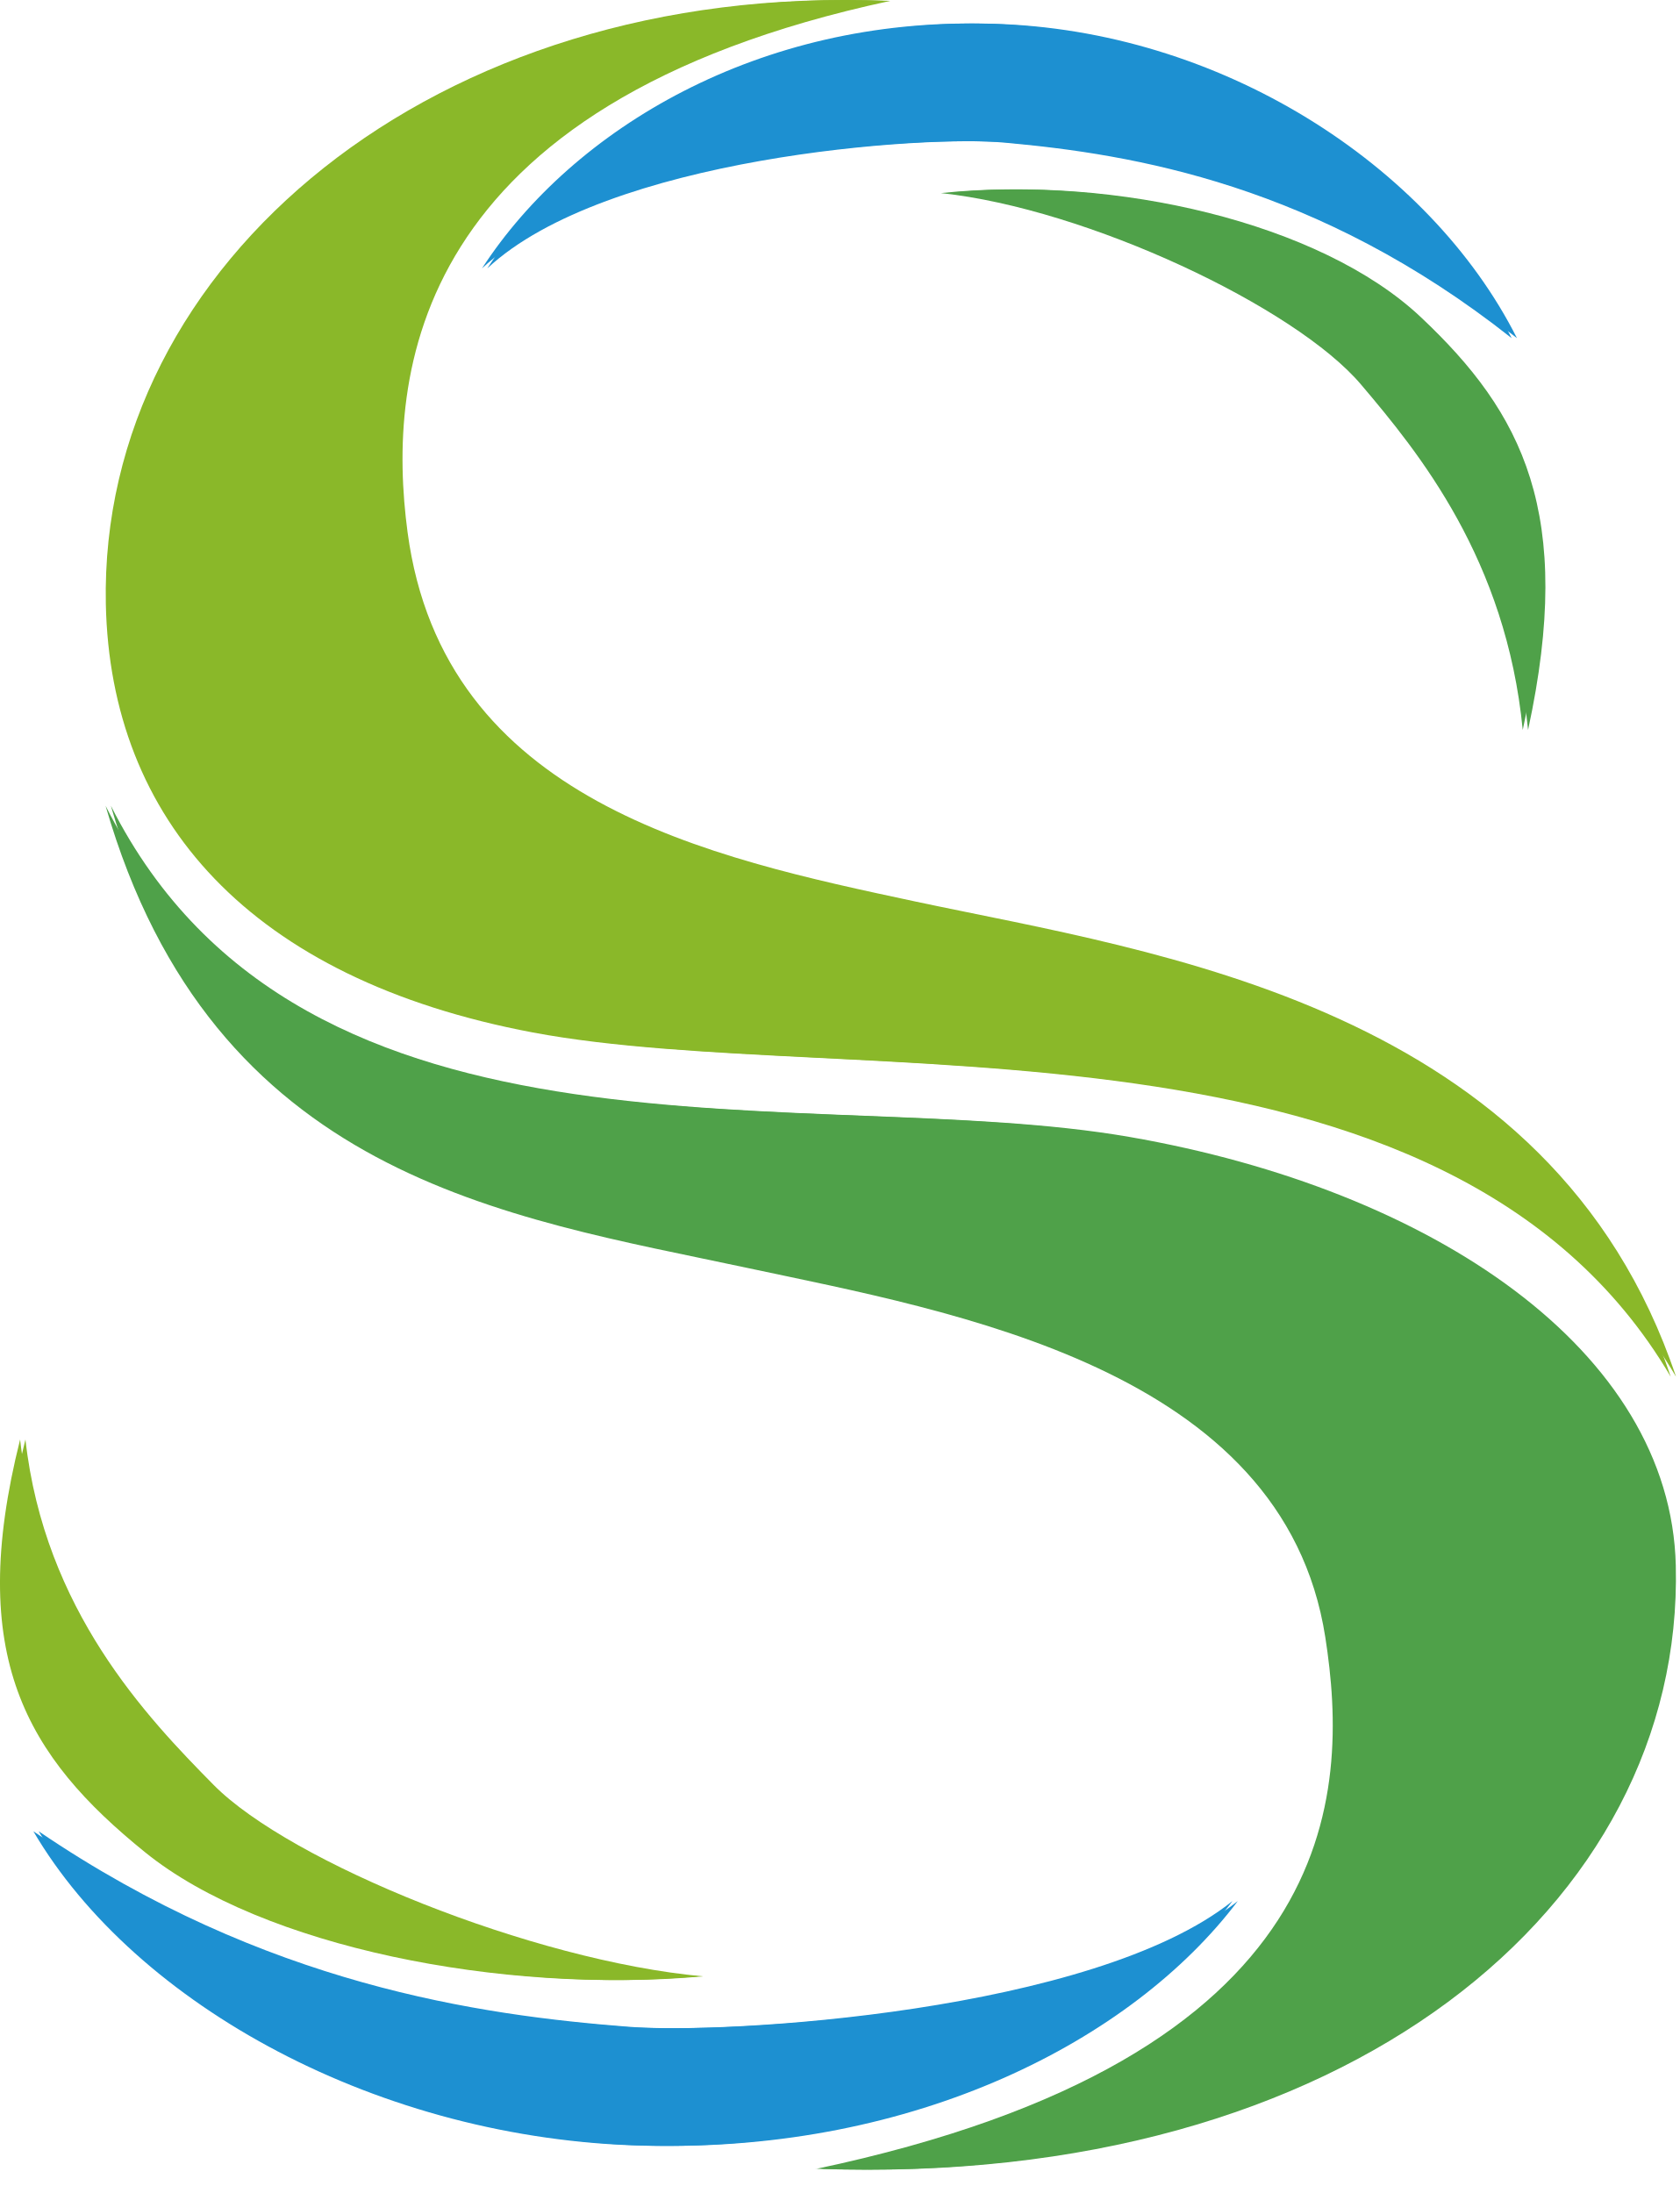
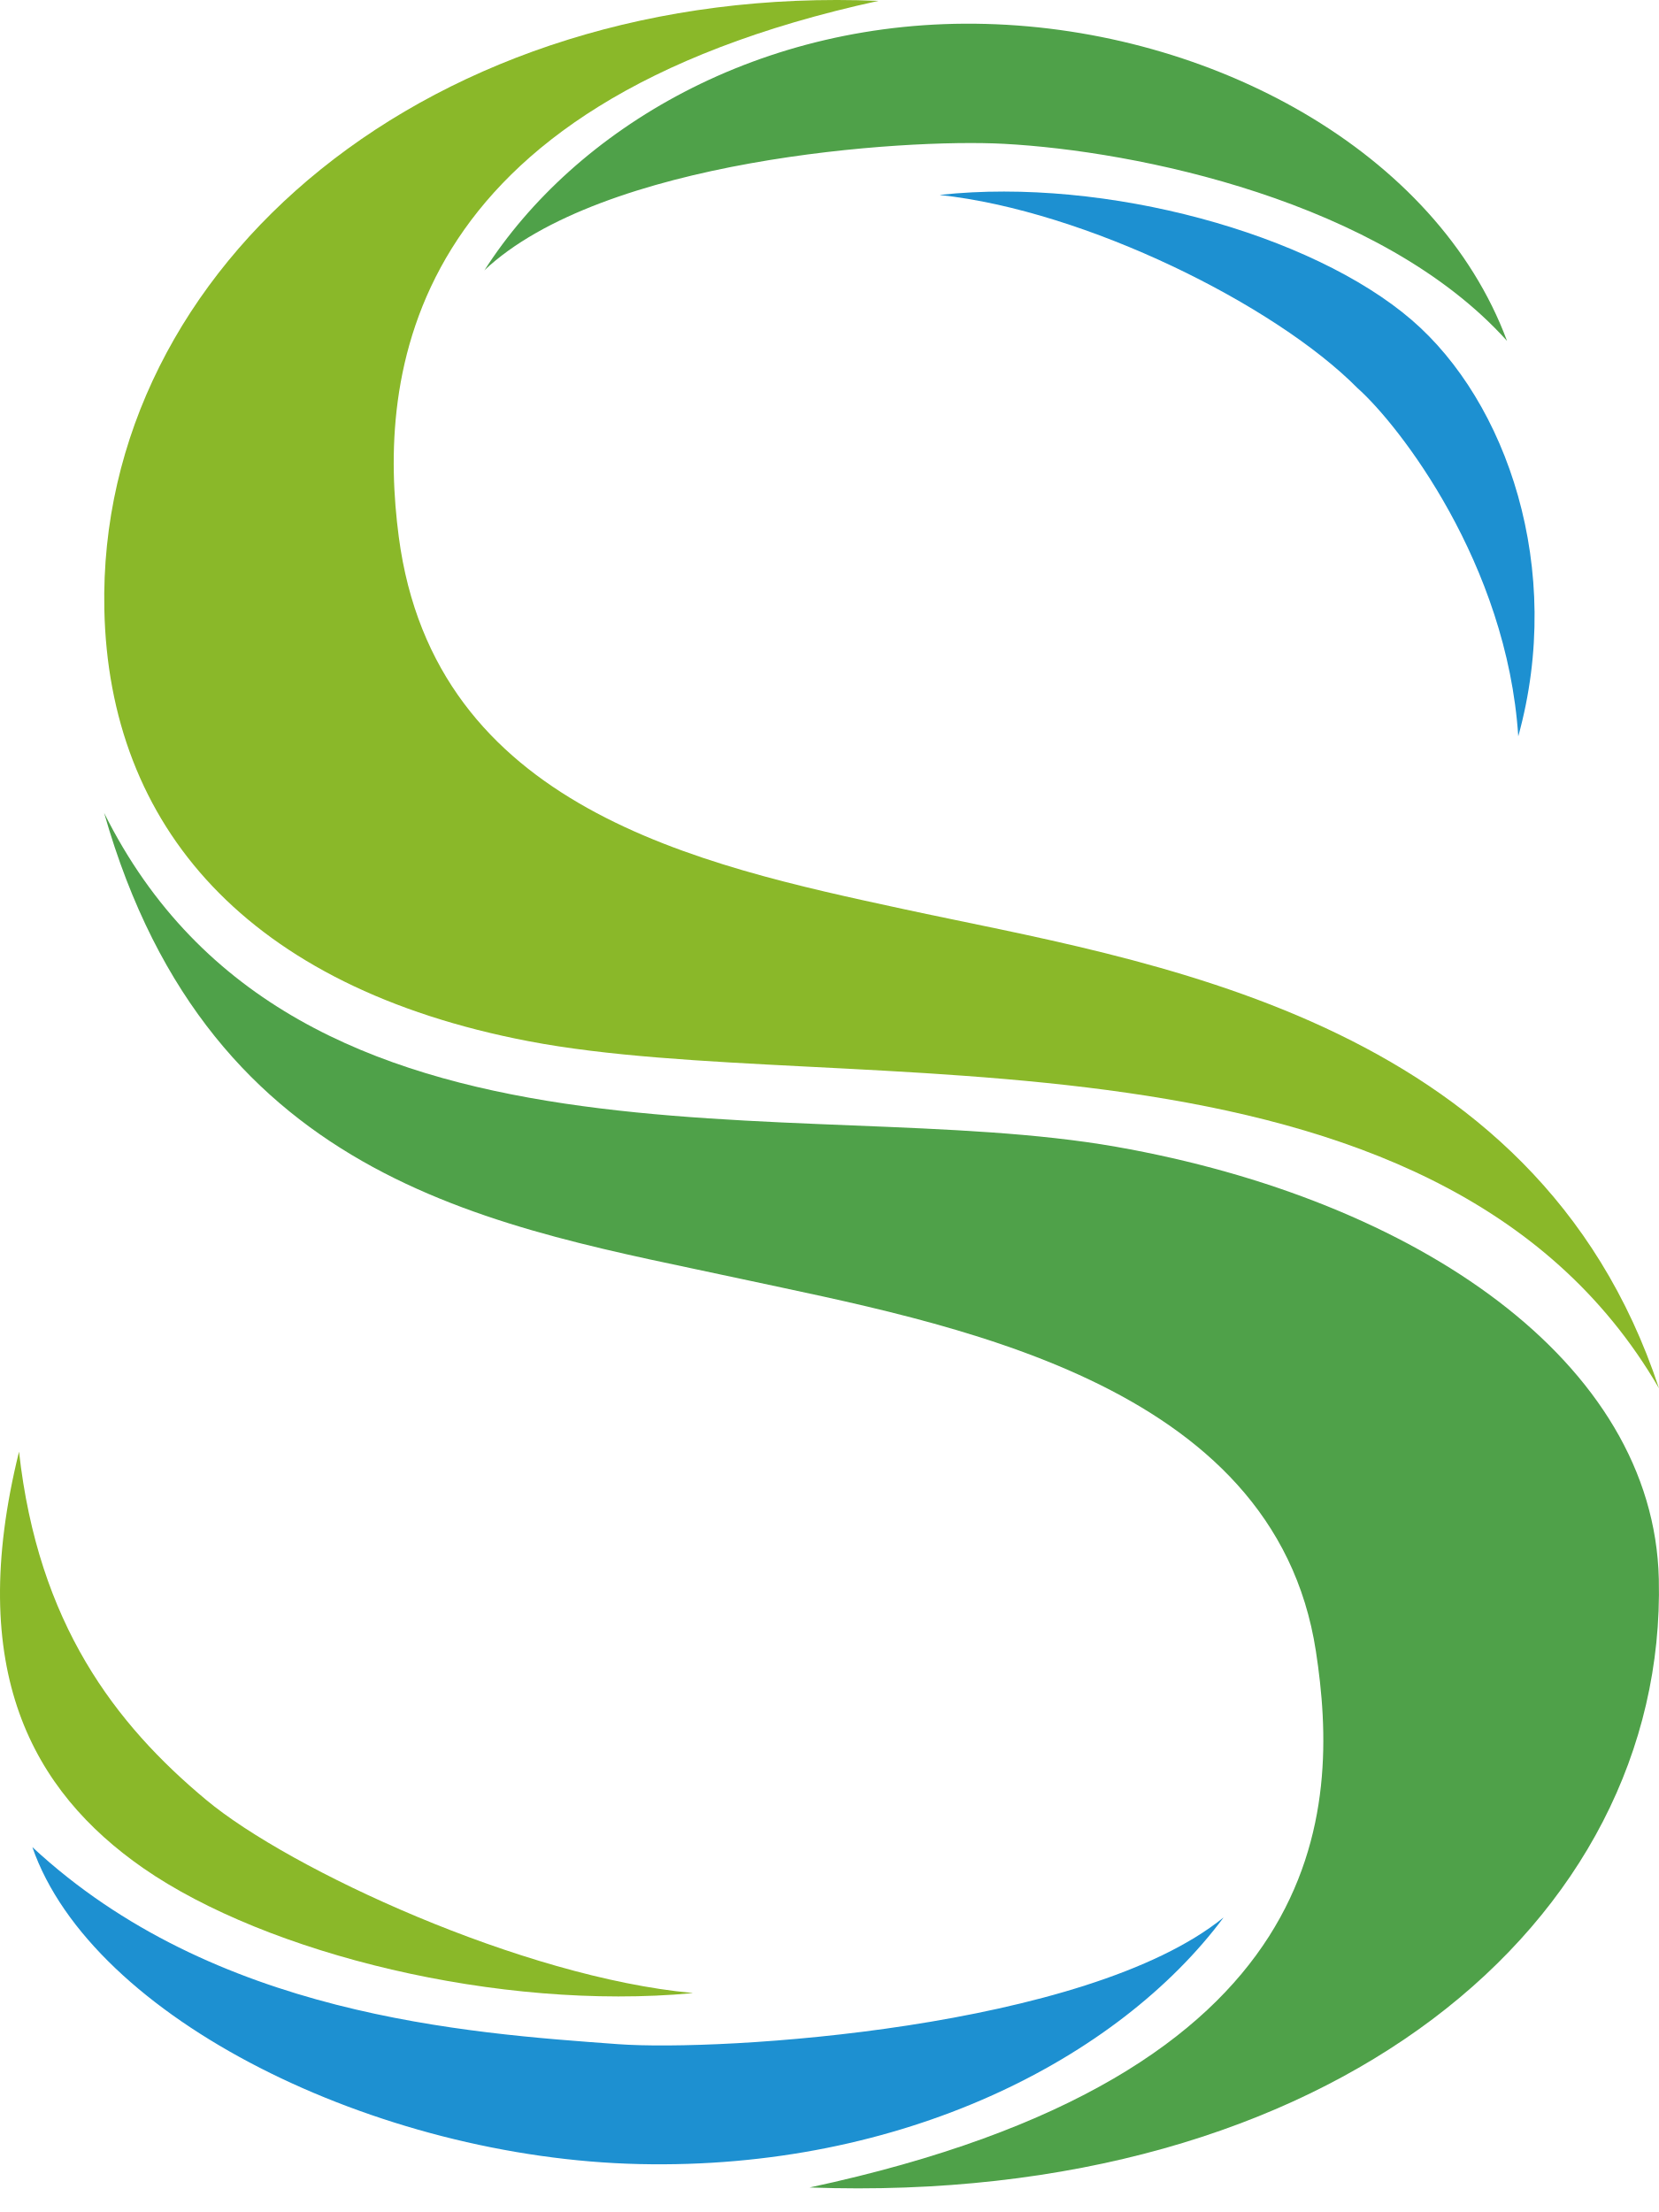
- <svg xmlns="http://www.w3.org/2000/svg" width="36" height="47" viewBox="0 0 36 47" fill="none">
-   <path d="M17.596 46.481C28.834 46.881 36.089 40.848 35.912 33.55C35.8 28.941 30.701 25.497 24.207 24.367C17.444 23.192 6.511 25.457 2.376 17.269C4.674 25.237 10.95 26.067 16.115 27.171C20.539 28.116 27.617 29.316 28.515 35.089C29.037 38.448 28.931 44.092 17.591 46.486L17.596 46.481Z" fill="#4FA149" />
-   <path d="M26.526 40.743C24.248 43.757 19.586 46.111 13.924 45.986C8.262 45.861 3.021 42.982 0.829 39.248C5.684 42.547 10.276 43.187 13.467 43.437C15.679 43.612 23.563 43.117 26.526 40.743Z" fill="#1D90D1" />
-   <path d="M15.065 42.357C10.895 42.737 5.735 41.733 3.224 39.698C0.682 37.644 -0.622 35.494 0.545 30.851C0.956 34.505 3.137 36.794 4.578 38.254C6.217 39.913 11.407 42.023 15.065 42.357Z" fill="#8AB829" />
-   <path d="M19.078 0.019C9.429 -0.381 2.234 5.647 2.382 12.945C2.478 17.554 5.456 20.983 11.534 22.128C18.277 23.397 31.102 21.323 35.917 29.506C33.238 21.538 24.791 20.423 19.626 19.323C15.202 18.379 9.505 17.179 8.734 11.406C8.287 8.047 8.779 2.228 19.078 0.019Z" fill="#8AB829" />
-   <path d="M10.443 5.752C12.402 2.738 16.405 0.379 21.265 0.509C26.125 0.634 30.625 3.513 32.508 7.247C28.337 3.948 24.395 3.308 21.656 3.058C19.758 2.883 12.985 3.378 10.443 5.752Z" fill="#1D90D1" />
-   <path d="M20.281 4.138C23.863 3.758 28.292 4.763 30.448 6.797C32.629 8.851 33.751 11.001 32.746 15.645C32.391 11.991 30.519 9.701 29.281 8.242C27.876 6.582 23.416 4.473 20.276 4.138H20.281Z" fill="#4FA149" />
-   <path d="M17.483 46.481C28.72 46.881 35.975 40.848 35.798 33.55C35.686 28.941 30.587 25.497 24.093 24.367C17.331 23.192 6.397 25.457 2.262 17.269C4.561 25.237 10.837 26.067 16.001 27.171C20.425 28.116 27.503 29.316 28.401 35.089C28.923 38.448 28.817 44.092 17.478 46.486L17.483 46.481Z" fill="#4FA149" />
-   <path d="M26.412 40.743C24.134 43.757 19.472 46.111 13.81 45.986C8.148 45.861 2.907 42.982 0.715 39.248C5.571 42.547 10.162 43.187 13.353 43.437C15.565 43.612 23.449 43.117 26.412 40.743Z" fill="#1D90D1" />
-   <path d="M14.951 42.357C10.781 42.737 5.621 41.733 3.11 39.698C0.568 37.644 -0.736 35.494 0.431 30.851C0.842 34.505 3.024 36.794 4.465 38.254C6.103 39.913 11.293 42.023 14.951 42.357Z" fill="#8AB829" />
-   <path d="M18.964 0.019C9.315 -0.381 2.12 5.647 2.268 12.945C2.364 17.554 5.342 20.983 11.42 22.128C18.163 23.397 30.988 21.323 35.803 29.506C33.124 21.538 24.677 20.423 19.512 19.323C15.088 18.379 9.391 17.179 8.62 11.406C8.173 8.047 8.665 2.228 18.964 0.019Z" fill="#8AB829" />
-   <path d="M10.329 5.752C12.288 2.738 16.291 0.379 21.151 0.509C26.011 0.634 30.512 3.513 32.394 7.247C28.223 3.948 24.281 3.308 21.542 3.058C19.644 2.883 12.871 3.378 10.329 5.752Z" fill="#1D90D1" />
-   <path d="M20.167 4.138C23.749 3.758 28.178 4.763 30.334 6.797C32.516 8.851 33.637 11.001 32.632 15.645C32.277 11.991 30.405 9.701 29.167 8.242C27.762 6.582 23.302 4.473 20.162 4.138H20.167Z" fill="#4FA149" />
+ <svg xmlns="http://www.w3.org/2000/svg" width="36" height="48" viewBox="0 0 36 48" fill="none">
+   <path d="M17.568 47.468C28.878 47.875 36.174 41.715 35.996 34.263C35.885 29.554 30.754 26.037 24.22 24.885C17.416 23.686 6.418 25.996 2.26 17.641C4.574 25.774 10.886 26.625 16.08 27.751C20.533 28.713 27.652 29.939 28.555 35.832C29.081 39.264 28.974 45.024 17.568 47.468Z" fill="#4FA149" />
+   <path d="M26.553 41.607C24.261 44.684 19.571 47.09 13.873 46.96C8.18 46.831 1.994 43.81 0.702 40.082C4.637 43.74 10.108 44.117 13.414 44.358C15.639 44.521 23.573 44.028 26.553 41.607Z" fill="#1D90D1" />
+   <path d="M15.025 43.251C10.83 43.64 5.796 42.403 3.108 40.538C0.702 38.864 -0.761 36.243 0.413 31.501C0.827 35.233 2.501 37.413 4.474 39.057C6.288 40.571 11.345 42.907 15.025 43.247V43.251Z" fill="#8AB829" />
+   <path d="M19.063 0.019C9.353 -0.388 2.112 5.768 2.264 13.217C2.36 17.926 5.359 21.424 11.471 22.594C18.256 23.893 31.154 21.772 36 30.127C33.309 21.994 24.809 20.854 19.611 19.728C15.158 18.766 9.427 17.541 8.653 11.647C8.202 8.215 8.698 2.277 19.063 0.019Z" fill="#8AB829" />
+   <path d="M10.508 5.872C12.474 2.795 16.502 0.389 21.392 0.519C26.282 0.648 31.169 3.277 32.702 7.397C29.958 4.347 24.642 3.273 21.784 3.121C19.6 3.003 13.062 3.451 10.504 5.872H10.508Z" fill="#4FA149" />
+   <path d="M20.404 4.228C24.006 3.84 28.463 5.076 30.632 6.942C32.698 8.719 33.953 12.343 32.946 15.978C32.702 12.232 30.358 9.222 29.459 8.423C27.667 6.612 23.558 4.573 20.4 4.232L20.404 4.228Z" fill="#1D90D1" />
</svg>
